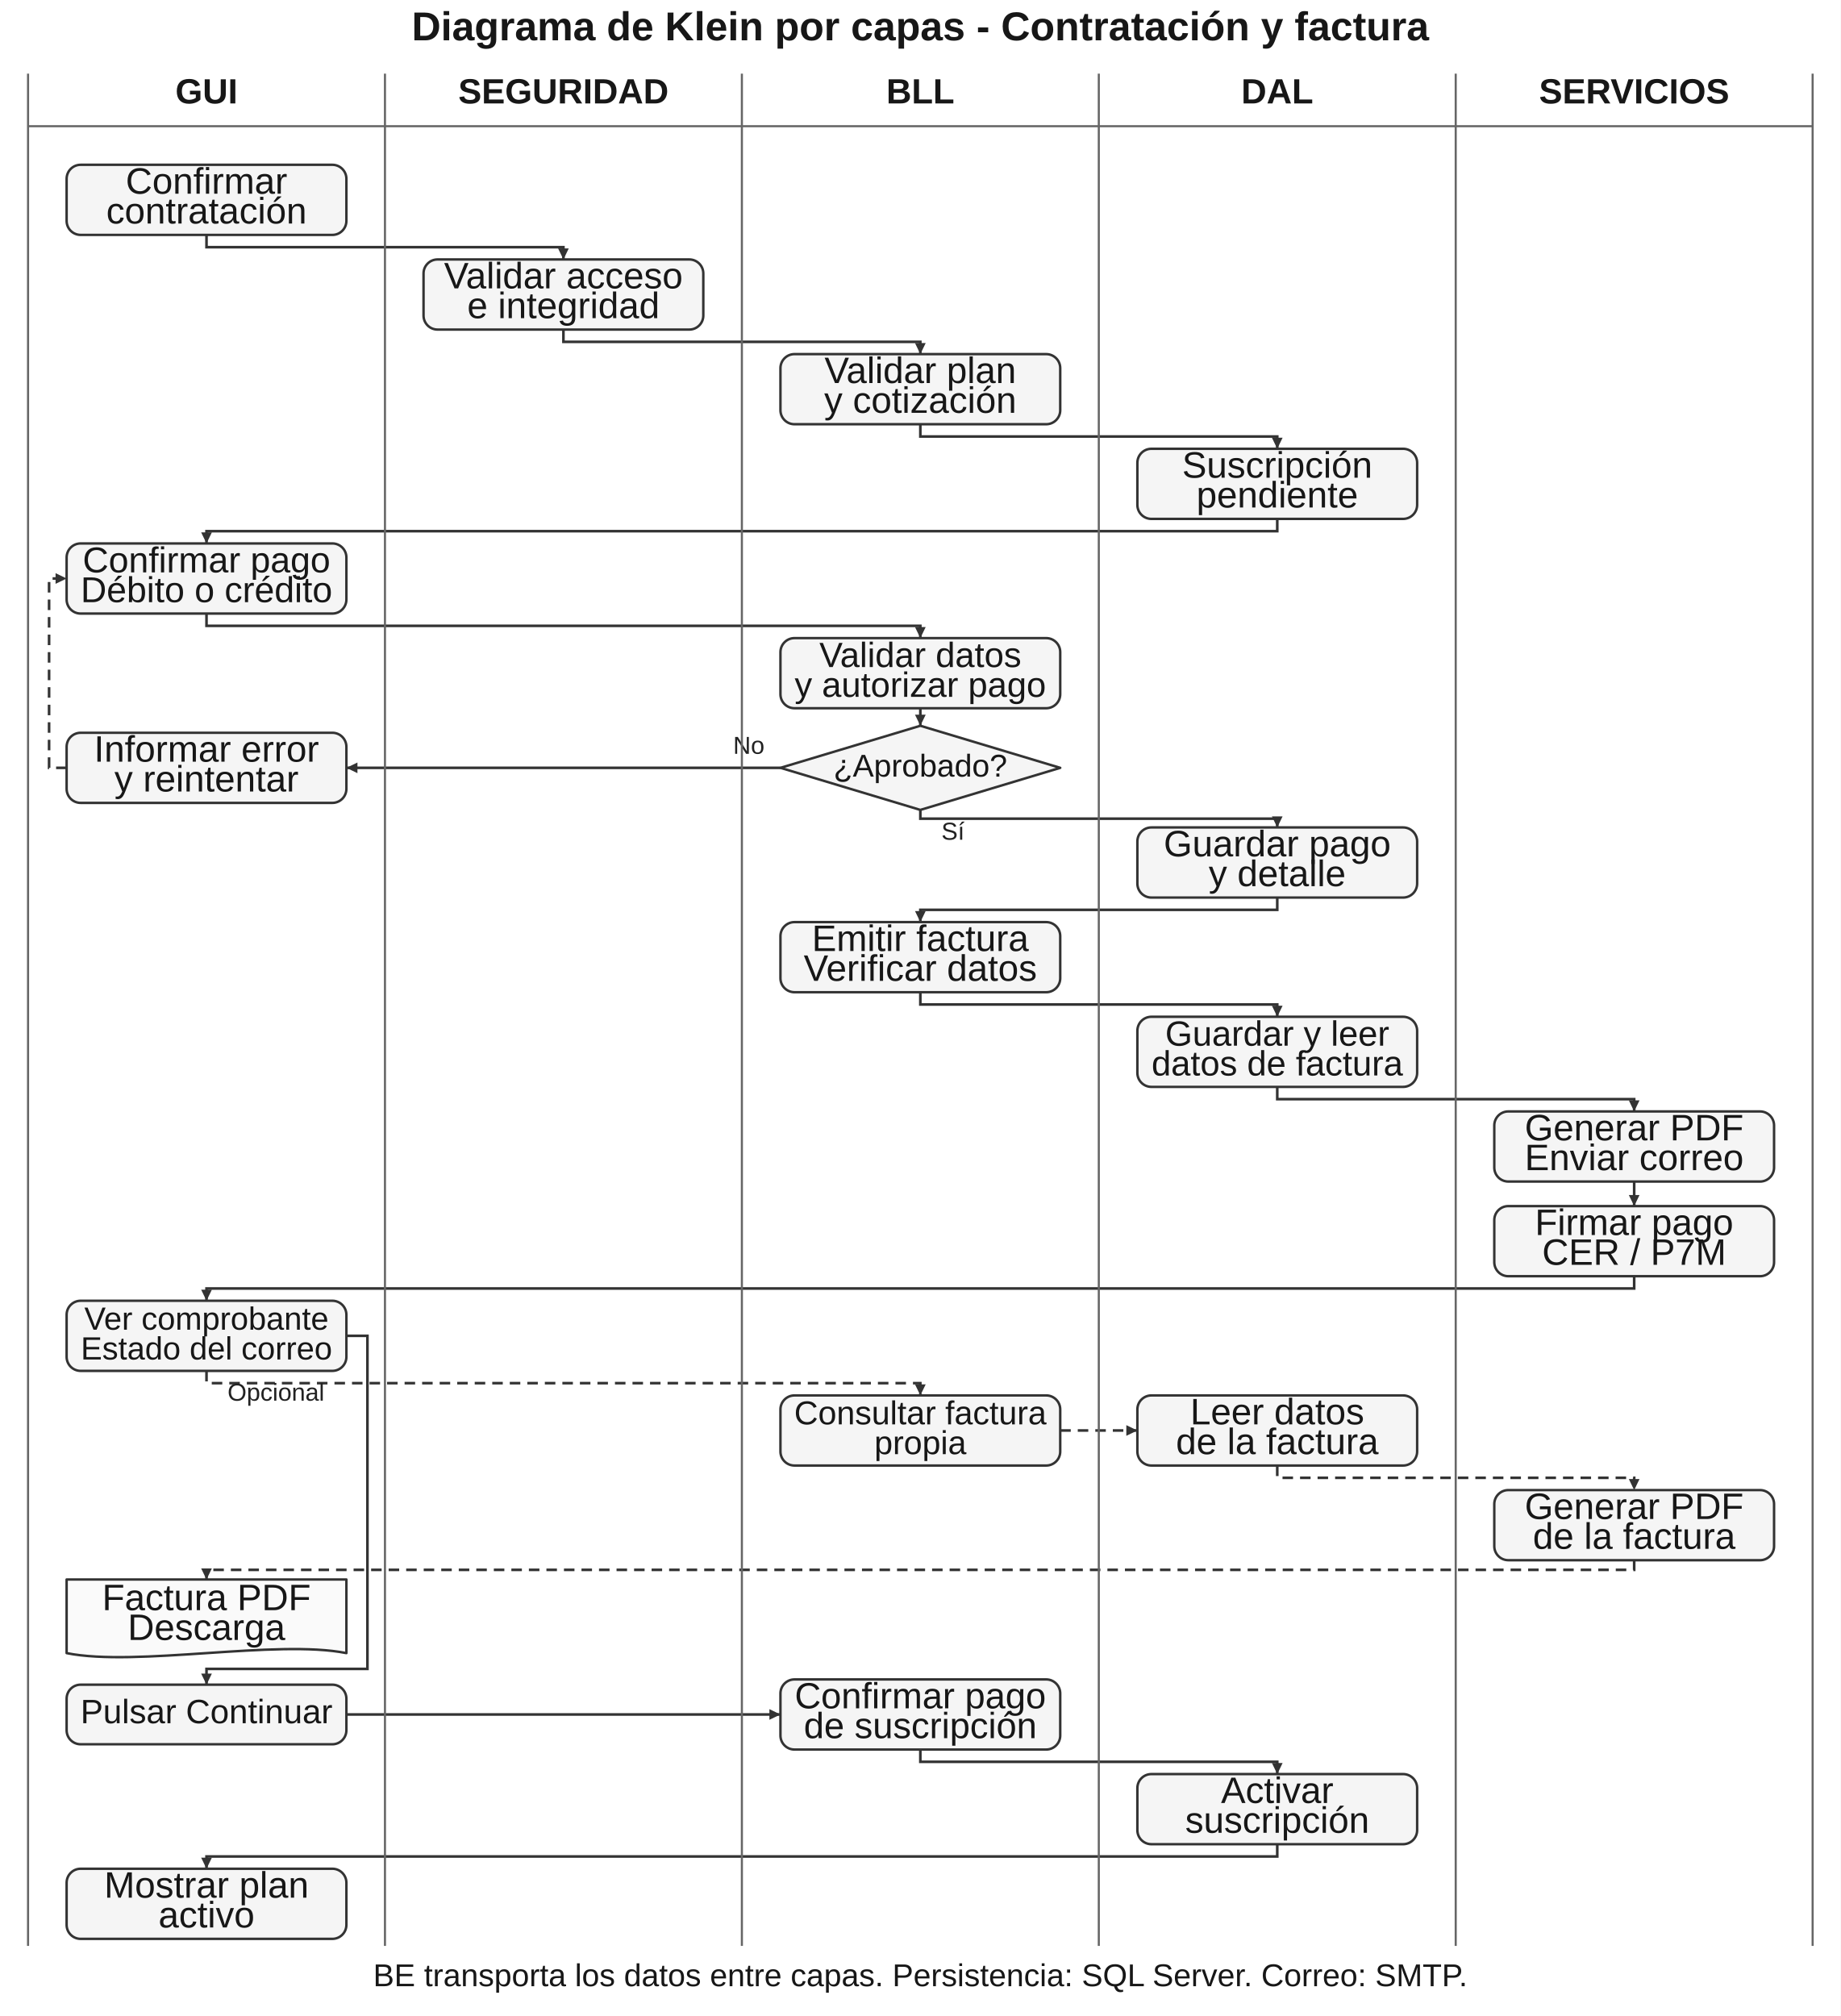
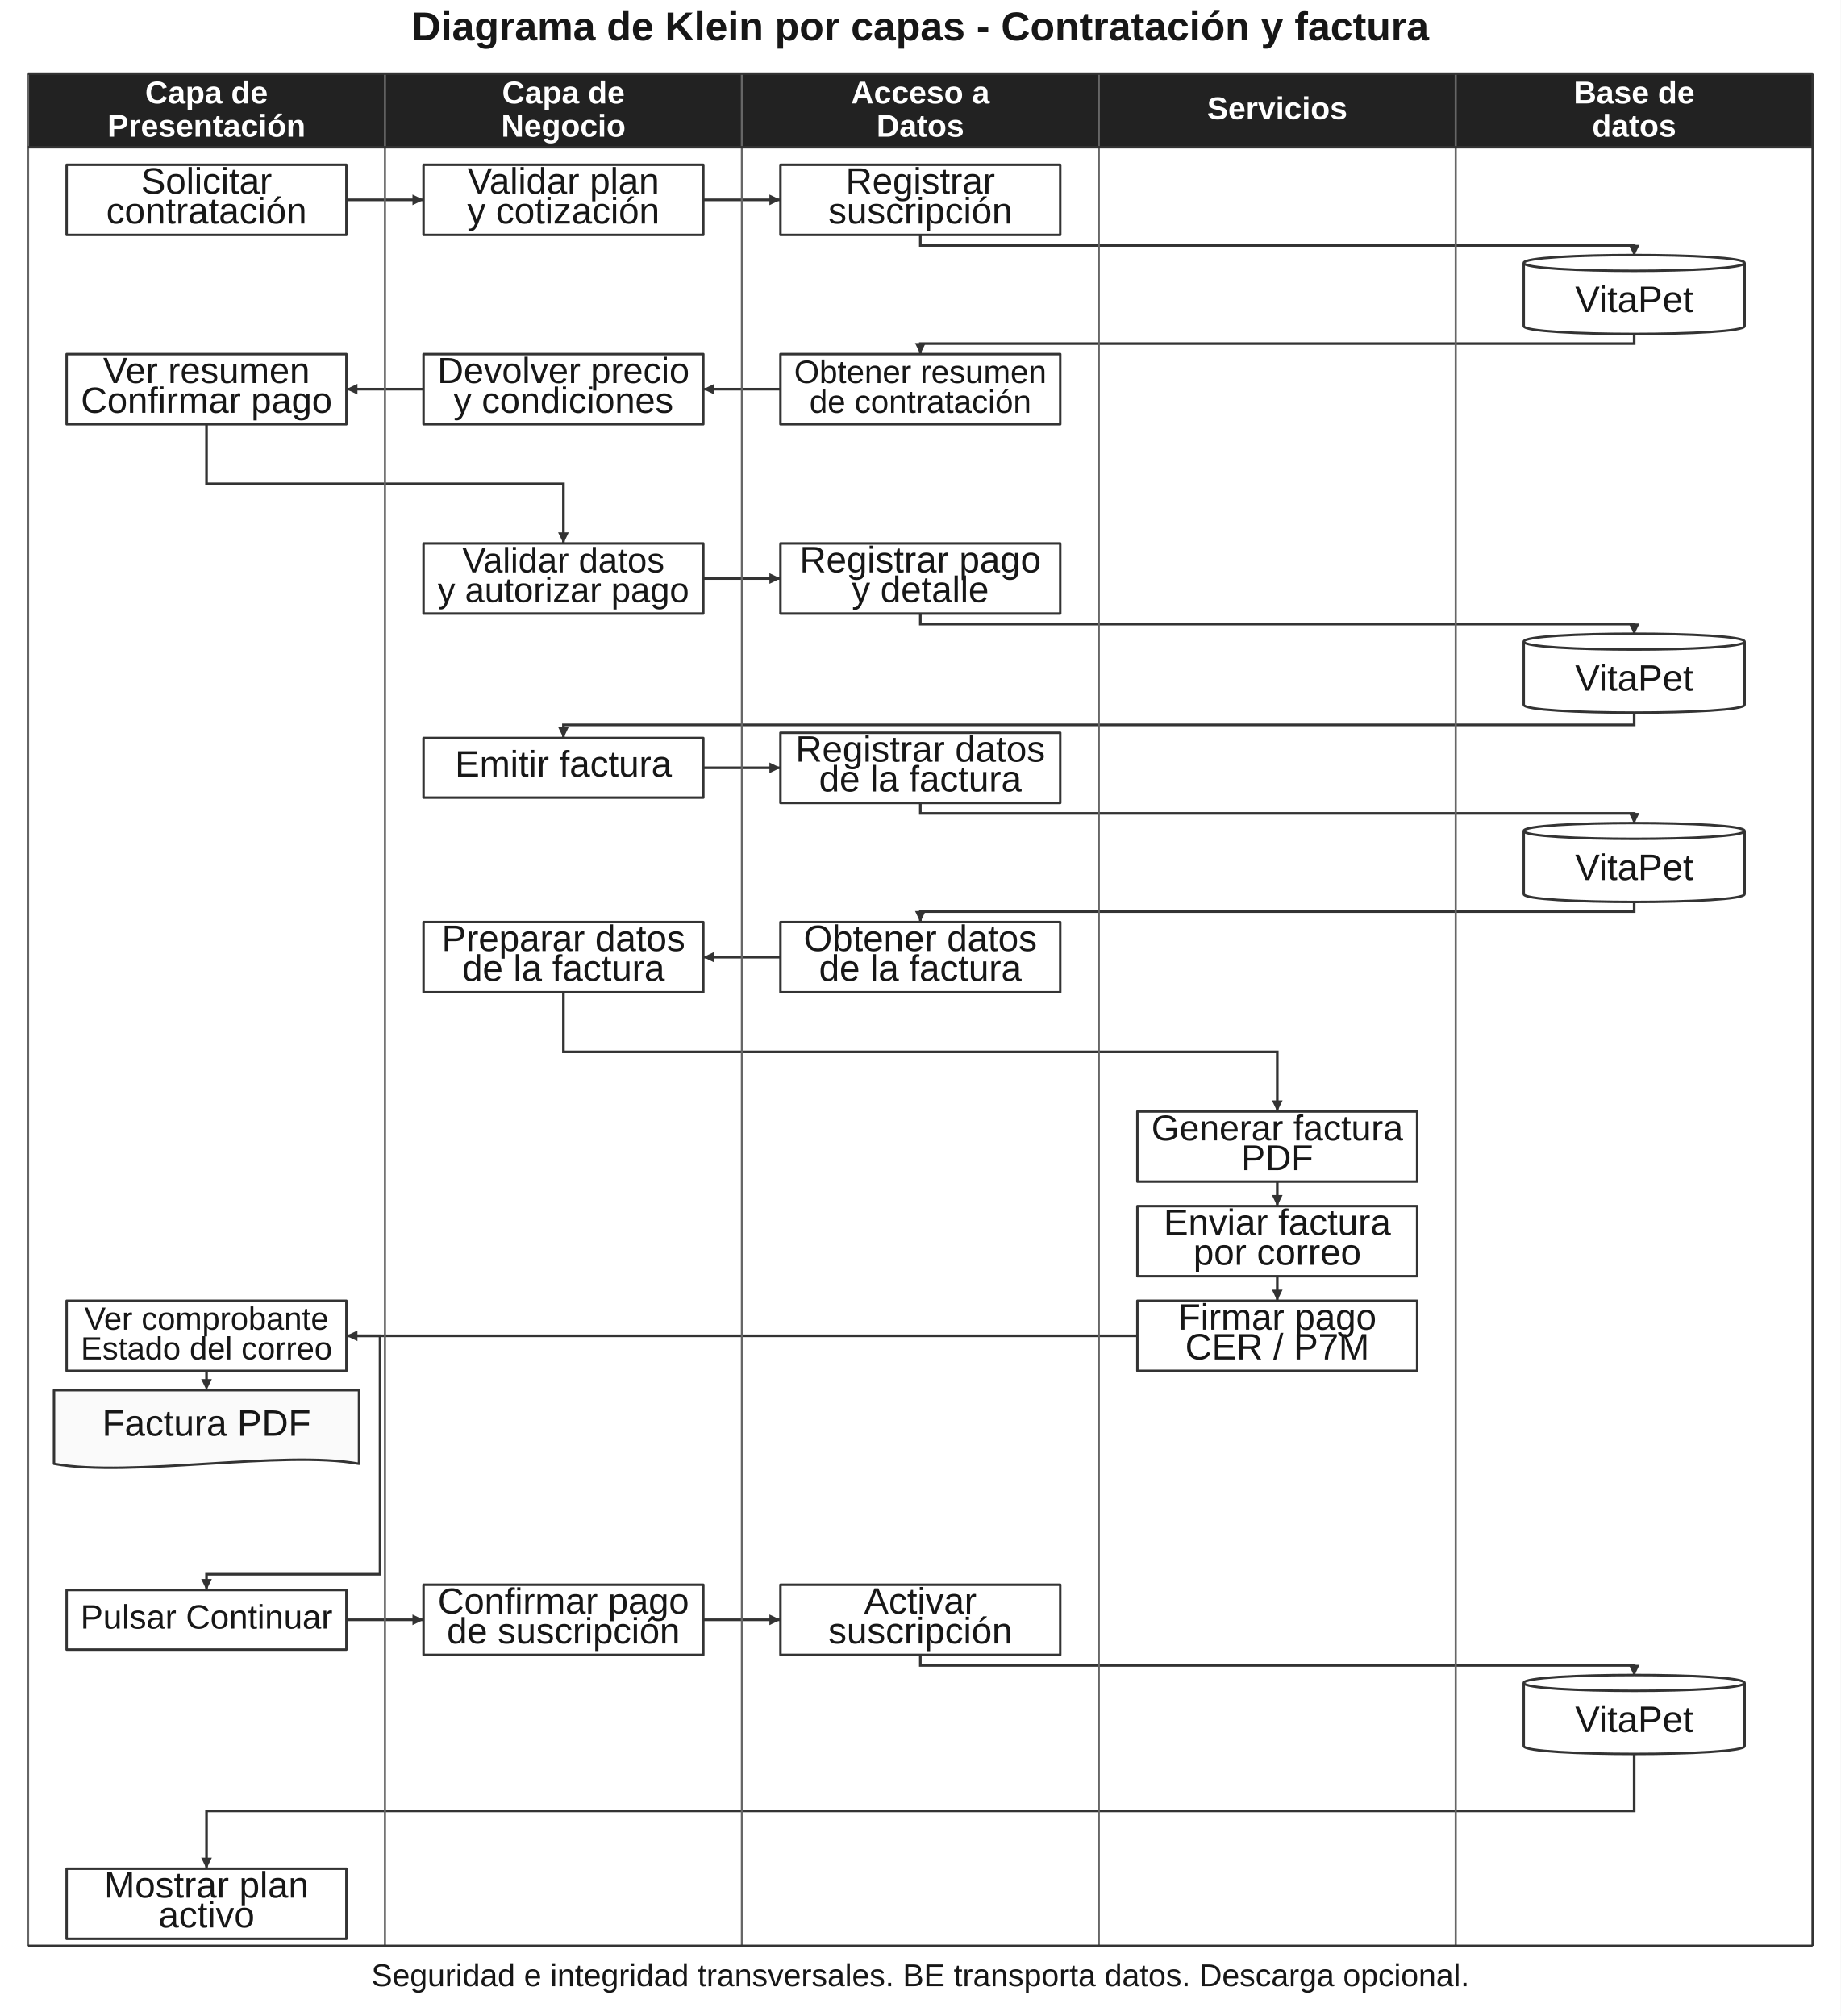
<svg xmlns="http://www.w3.org/2000/svg" width="1050" height="1150" viewBox="0 0 1050 1150">
  <rect width="100%" height="100%" fill="white" />
-   <path d="M117.8,134.0 L117.8,141.0 L321.4,141.0 L321.4,148.0" fill="none" stroke="#333" stroke-width="1.5" />
-   <polygon points="321.4,148.0 318.355,141.697 324.445,141.697" fill="#333" />
-   <path d="M321.4,188.0 L321.4,195.0 L525.0,195.0 L525.0,202.0" fill="none" stroke="#333" stroke-width="1.5" />
+   <path d="M197.6,114 L241.6,114" fill="none" stroke="#333" stroke-width="1.5" />
+   <polygon points="241.6,114 235.297,117.045 235.297,110.955" fill="#333" />
+   <path d="M401.2,114 L445.2,114" fill="none" stroke="#333" stroke-width="1.5" />
+   <polygon points="445.2,114 438.897,117.045 438.897,110.955" fill="#333" />
+   <path d="M525.0,134.0 L525.0,140.0 L932.2,140.0 L932.2,146.0" fill="none" stroke="#333" stroke-width="1.5" />
+   <polygon points="932.2,146.0 929.155,139.697 935.245,139.697" fill="#333" />
+   <path d="M932.2,190.0 L932.2,196.0 L525.0,196.0 L525.0,202.0" fill="none" stroke="#333" stroke-width="1.5" />
  <polygon points="525.0,202.0 521.955,195.697 528.045,195.697" fill="#333" />
-   <path d="M525.0,242.0 L525.0,249.0 L728.6,249.0 L728.6,256.0" fill="none" stroke="#333" stroke-width="1.5" />
-   <polygon points="728.6,256.0 725.555,249.697 731.645,249.697" fill="#333" />
-   <path d="M728.6,296.0 L728.6,303.0 L117.8,303.0 L117.8,310.0" fill="none" stroke="#333" stroke-width="1.5" />
-   <polygon points="117.8,310.0 114.755,303.697 120.845,303.697" fill="#333" />
-   <path d="M117.8,350.0 L117.8,357.0 L525.0,357.0 L525.0,364.0" fill="none" stroke="#333" stroke-width="1.5" />
-   <polygon points="525.0,364.0 521.955,357.697 528.045,357.697" fill="#333" />
-   <path d="M525.0,404.0 L525.0,409.0 L525.0,414.0" fill="none" stroke="#333" stroke-width="1.5" />
-   <polygon points="525.0,414.0 521.955,407.697 528.045,407.697" fill="#333" />
-   <path d="M525.0,462.0 L525.0,467.0 L728.6,467.0 L728.6,472.0" fill="none" stroke="#333" stroke-width="1.5" />
-   <polygon points="728.6,472.0 725.555,465.697 731.645,465.697" fill="#333" />
-   <text x="537.0" y="479.0" font-family="Arial" font-size="14" fill="#222">Sí</text>
-   <path d="M728.6,512.0 L728.6,519.0 L525.0,519.0 L525.0,526.0" fill="none" stroke="#333" stroke-width="1.5" />
+   <path d="M445.2,222 L401.2,222" fill="none" stroke="#333" stroke-width="1.5" />
+   <polygon points="401.2,222 407.503,218.955 407.503,225.045" fill="#333" />
+   <path d="M241.6,222 L197.6,222" fill="none" stroke="#333" stroke-width="1.5" />
+   <polygon points="197.6,222 203.903,218.955 203.903,225.045" fill="#333" />
+   <path d="M117.8,242.0 L117.8,276.0 L321.4,276.0 L321.4,310.0" fill="none" stroke="#333" stroke-width="1.5" />
+   <polygon points="321.4,310.0 318.355,303.697 324.445,303.697" fill="#333" />
+   <path d="M401.2,330 L445.2,330" fill="none" stroke="#333" stroke-width="1.5" />
+   <polygon points="445.2,330 438.897,333.045 438.897,326.955" fill="#333" />
+   <path d="M525.0,350.0 L525.0,356.0 L932.2,356.0 L932.2,362.0" fill="none" stroke="#333" stroke-width="1.5" />
+   <polygon points="932.2,362.0 929.155,355.697 935.245,355.697" fill="#333" />
+   <path d="M932.2,406.0 L932.2,413.5 L321.4,413.5 L321.4,421.0" fill="none" stroke="#333" stroke-width="1.5" />
+   <polygon points="321.4,421.0 318.355,414.697 324.445,414.697" fill="#333" />
+   <path d="M401.2,438 L445.2,438" fill="none" stroke="#333" stroke-width="1.5" />
+   <polygon points="445.2,438 438.897,441.045 438.897,434.955" fill="#333" />
+   <path d="M525.0,458.0 L525.0,464.0 L932.2,464.0 L932.2,470.0" fill="none" stroke="#333" stroke-width="1.5" />
+   <polygon points="932.2,470.0 929.155,463.697 935.245,463.697" fill="#333" />
+   <path d="M932.2,514.0 L932.2,520.0 L525.0,520.0 L525.0,526.0" fill="none" stroke="#333" stroke-width="1.5" />
  <polygon points="525.0,526.0 521.955,519.697 528.045,519.697" fill="#333" />
-   <path d="M525.0,566.0 L525.0,573.0 L728.6,573.0 L728.6,580.0" fill="none" stroke="#333" stroke-width="1.5" />
-   <polygon points="728.6,580.0 725.555,573.697 731.645,573.697" fill="#333" />
-   <path d="M728.6,620.0 L728.6,627.0 L932.2,627.0 L932.2,634.0" fill="none" stroke="#333" stroke-width="1.5" />
-   <polygon points="932.2,634.0 929.155,627.697 935.245,627.697" fill="#333" />
-   <path d="M932.2,674.0 L932.2,681.0 L932.2,688.0" fill="none" stroke="#333" stroke-width="1.5" />
-   <polygon points="932.2,688.0 929.155,681.697 935.245,681.697" fill="#333" />
-   <path d="M932.2,728.0 L932.2,735.0 L117.8,735.0 L117.8,742.0" fill="none" stroke="#333" stroke-width="1.5" />
-   <polygon points="117.8,742.0 114.755,735.697 120.845,735.697" fill="#333" />
-   <path d="M445.2,438 L197.6,438" fill="none" stroke="#333" stroke-width="1.5" />
-   <polygon points="197.6,438 203.903,434.955 203.903,441.045" fill="#333" />
-   <text x="418.2" y="430" font-family="Arial" font-size="14" fill="#222">No</text>
-   <path d="M38.0,438 L28,438 L28,330 L38.0,330" fill="none" stroke="#333" stroke-width="1.5" stroke-dasharray="6 4" />
-   <polygon points="38.0,330 31.697,333.045 31.697,326.955" fill="#333" />
-   <path d="M117.8,782.0 L117.8,789.0 L525.0,789.0 L525.0,796.0" fill="none" stroke="#333" stroke-width="1.5" stroke-dasharray="6 4" />
-   <polygon points="525.0,796.0 521.955,789.697 528.045,789.697" fill="#333" />
-   <text x="129.8" y="799.0" font-family="Arial" font-size="14" fill="#222">Opcional</text>
-   <path d="M604.8,816 L648.8,816" fill="none" stroke="#333" stroke-width="1.5" stroke-dasharray="6 4" />
-   <polygon points="648.8,816 642.497,819.045 642.497,812.955" fill="#333" />
-   <path d="M728.6,836.0 L728.6,843.0 L932.2,843.0 L932.2,850.0" fill="none" stroke="#333" stroke-width="1.5" stroke-dasharray="6 4" />
-   <polygon points="932.2,850.0 929.155,843.697 935.245,843.697" fill="#333" />
-   <path d="M932.2,890.0 L932.2,895.5 L117.8,895.5 L117.8,901.0" fill="none" stroke="#333" stroke-width="1.5" stroke-dasharray="6 4" />
-   <polygon points="117.8,901.0 114.755,894.697 120.845,894.697" fill="#333" />
-   <path d="M197.6,762 L209.6,762 L209.6,952 L117.8,952 L117.8,961.0" fill="none" stroke="#333" stroke-width="1.5" />
-   <polygon points="117.8,961.0 114.755,954.697 120.845,954.697" fill="#333" />
-   <path d="M197.6,978 L445.2,978" fill="none" stroke="#333" stroke-width="1.5" />
-   <polygon points="445.2,978 438.897,981.045 438.897,974.955" fill="#333" />
-   <path d="M525.0,998.0 L525.0,1005.0 L728.6,1005.0 L728.6,1012.0" fill="none" stroke="#333" stroke-width="1.5" />
-   <polygon points="728.6,1012.0 725.555,1005.697 731.645,1005.697" fill="#333" />
-   <path d="M728.6,1052.0 L728.6,1059.0 L117.8,1059.0 L117.8,1066.0" fill="none" stroke="#333" stroke-width="1.5" />
+   <path d="M445.2,546 L401.2,546" fill="none" stroke="#333" stroke-width="1.5" />
+   <polygon points="401.2,546 407.503,542.955 407.503,549.045" fill="#333" />
+   <path d="M321.4,566.0 L321.4,600.0 L728.6,600.0 L728.6,634.0" fill="none" stroke="#333" stroke-width="1.5" />
+   <polygon points="728.6,634.0 725.555,627.697 731.645,627.697" fill="#333" />
+   <path d="M728.6,674.0 L728.6,681.0 L728.6,688.0" fill="none" stroke="#333" stroke-width="1.5" />
+   <polygon points="728.6,688.0 725.555,681.697 731.645,681.697" fill="#333" />
+   <path d="M728.6,728.0 L728.6,735.0 L728.6,742.0" fill="none" stroke="#333" stroke-width="1.5" />
+   <polygon points="728.6,742.0 725.555,735.697 731.645,735.697" fill="#333" />
+   <path d="M648.8,762 L197.6,762" fill="none" stroke="#333" stroke-width="1.5" />
+   <polygon points="197.6,762 203.903,758.955 203.903,765.045" fill="#333" />
+   <path d="M117.8,782.0 L117.8,787.5 L117.8,793.0" fill="none" stroke="#333" stroke-width="1.5" stroke-dasharray="6 4" />
+   <polygon points="117.8,793.0 114.755,786.697 120.845,786.697" fill="#333" />
+   <path d="M197.6,762 L216.8,762 L216.8,898 L117.8,898 L117.8,907.0" fill="none" stroke="#333" stroke-width="1.5" />
+   <polygon points="117.8,907.0 114.755,900.697 120.845,900.697" fill="#333" />
+   <path d="M197.6,924 L241.6,924" fill="none" stroke="#333" stroke-width="1.5" />
+   <polygon points="241.6,924 235.297,927.045 235.297,920.955" fill="#333" />
+   <path d="M401.2,924 L445.2,924" fill="none" stroke="#333" stroke-width="1.5" />
+   <polygon points="445.2,924 438.897,927.045 438.897,920.955" fill="#333" />
+   <path d="M525.0,944.0 L525.0,950.0 L932.2,950.0 L932.2,956.0" fill="none" stroke="#333" stroke-width="1.5" />
+   <polygon points="932.2,956.0 929.155,949.697 935.245,949.697" fill="#333" />
+   <path d="M932.2,1000.0 L932.2,1033.0 L117.8,1033.0 L117.8,1066.0" fill="none" stroke="#333" stroke-width="1.5" />
  <polygon points="117.8,1066.0 114.755,1059.697 120.845,1059.697" fill="#333" />
  <g font-family="Arial, sans-serif" fill="#171717" stroke-linejoin="round">
-     <text x="525.0" y="23" font-size="23" font-weight="bold" text-anchor="middle">Diagrama de Klein por capas - Contratación y factura</text>
+     <text x="525.0" y="23" font-size="23" font-weight="bold" text-anchor="middle" fill="#171717">Diagrama de Klein por capas - Contratación y factura</text>
+     <rect x="16" y="42" width="1018" height="42" fill="#222" />
    <path d="M16.0,42 V1110" fill="none" stroke="#666" stroke-width="1.2" />
-     <text x="117.8" y="59" font-size="20" font-weight="bold" text-anchor="middle">GUI</text>
+     <text x="117.8" y="59" font-size="18" font-weight="bold" text-anchor="middle" fill="#fff">Capa de</text>
+     <text x="117.8" y="78" font-size="18" font-weight="bold" text-anchor="middle" fill="#fff">Presentación</text>
    <path d="M219.6,42 V1110" fill="none" stroke="#666" stroke-width="1.2" />
-     <text x="321.4" y="59" font-size="20" font-weight="bold" text-anchor="middle">SEGURIDAD</text>
+     <text x="321.4" y="59" font-size="18" font-weight="bold" text-anchor="middle" fill="#fff">Capa de</text>
+     <text x="321.4" y="78" font-size="18" font-weight="bold" text-anchor="middle" fill="#fff">Negocio</text>
    <path d="M423.2,42 V1110" fill="none" stroke="#666" stroke-width="1.2" />
-     <text x="525.0" y="59" font-size="20" font-weight="bold" text-anchor="middle">BLL</text>
+     <text x="525.0" y="59" font-size="18" font-weight="bold" text-anchor="middle" fill="#fff">Acceso a</text>
+     <text x="525.0" y="78" font-size="18" font-weight="bold" text-anchor="middle" fill="#fff">Datos</text>
    <path d="M626.8,42 V1110" fill="none" stroke="#666" stroke-width="1.2" />
-     <text x="728.6" y="59" font-size="20" font-weight="bold" text-anchor="middle">DAL</text>
+     <text x="728.6" y="68" font-size="18" font-weight="bold" text-anchor="middle" fill="#fff">Servicios</text>
    <path d="M830.4,42 V1110" fill="none" stroke="#666" stroke-width="1.2" />
-     <text x="932.2" y="59" font-size="20" font-weight="bold" text-anchor="middle">SERVICIOS</text>
-     <path d="M1034,42 V1110 M16,72 H1034" fill="none" stroke="#666" stroke-width="1.2" />
-     <rect x="38.0" y="94.0" width="159.6" height="40" rx="8" fill="#f5f5f5" stroke="#333" stroke-width="1.4" />
-     <text x="117.8" y="110.5" font-size="21" font-weight="normal" text-anchor="middle">Confirmar</text>
-     <text x="117.8" y="127.5" font-size="21" font-weight="normal" text-anchor="middle">contratación</text>
-     <rect x="241.6" y="148.0" width="159.6" height="40" rx="8" fill="#f5f5f5" stroke="#333" stroke-width="1.4" />
-     <text x="321.4" y="164.5" font-size="21" font-weight="normal" text-anchor="middle">Validar acceso</text>
-     <text x="321.4" y="181.5" font-size="21" font-weight="normal" text-anchor="middle">e integridad</text>
-     <rect x="445.2" y="202.0" width="159.6" height="40" rx="8" fill="#f5f5f5" stroke="#333" stroke-width="1.4" />
-     <text x="525.0" y="218.5" font-size="21" font-weight="normal" text-anchor="middle">Validar plan</text>
-     <text x="525.0" y="235.5" font-size="21" font-weight="normal" text-anchor="middle">y cotización</text>
-     <rect x="648.8" y="256.0" width="159.6" height="40" rx="8" fill="#f5f5f5" stroke="#333" stroke-width="1.4" />
-     <text x="728.6" y="272.5" font-size="21" font-weight="normal" text-anchor="middle">Suscripción</text>
-     <text x="728.6" y="289.5" font-size="21" font-weight="normal" text-anchor="middle">pendiente</text>
-     <rect x="38.0" y="310.0" width="159.6" height="40" rx="8" fill="#f5f5f5" stroke="#333" stroke-width="1.4" />
-     <text x="117.8" y="326.5" font-size="20.5" font-weight="normal" text-anchor="middle">Confirmar pago</text>
-     <text x="117.8" y="343.5" font-size="20.5" font-weight="normal" text-anchor="middle">Débito o crédito</text>
-     <rect x="445.2" y="364.0" width="159.6" height="40" rx="8" fill="#f5f5f5" stroke="#333" stroke-width="1.4" />
-     <text x="525.0" y="380.5" font-size="20.0" font-weight="normal" text-anchor="middle">Validar datos</text>
-     <text x="525.0" y="397.5" font-size="20.0" font-weight="normal" text-anchor="middle">y autorizar pago</text>
-     <rect x="38.0" y="418.0" width="159.6" height="40" rx="8" fill="#f5f5f5" stroke="#333" stroke-width="1.4" />
-     <text x="117.8" y="434.5" font-size="21" font-weight="normal" text-anchor="middle">Informar error</text>
-     <text x="117.8" y="451.5" font-size="21" font-weight="normal" text-anchor="middle">y reintentar</text>
-     <rect x="648.8" y="472.0" width="159.6" height="40" rx="8" fill="#f5f5f5" stroke="#333" stroke-width="1.4" />
-     <text x="728.6" y="488.5" font-size="21" font-weight="normal" text-anchor="middle">Guardar pago</text>
-     <text x="728.6" y="505.5" font-size="21" font-weight="normal" text-anchor="middle">y detalle</text>
-     <rect x="445.2" y="526.0" width="159.6" height="40" rx="8" fill="#f5f5f5" stroke="#333" stroke-width="1.4" />
-     <text x="525.0" y="542.5" font-size="21" font-weight="normal" text-anchor="middle">Emitir factura</text>
-     <text x="525.0" y="559.5" font-size="21" font-weight="normal" text-anchor="middle">Verificar datos</text>
-     <rect x="648.8" y="580.0" width="159.6" height="40" rx="8" fill="#f5f5f5" stroke="#333" stroke-width="1.4" />
-     <text x="728.6" y="596.5" font-size="20.0" font-weight="normal" text-anchor="middle">Guardar y leer</text>
-     <text x="728.6" y="613.5" font-size="20.0" font-weight="normal" text-anchor="middle">datos de factura</text>
-     <rect x="852.4" y="634.0" width="159.6" height="40" rx="8" fill="#f5f5f5" stroke="#333" stroke-width="1.4" />
-     <text x="932.2" y="650.5" font-size="21" font-weight="normal" text-anchor="middle">Generar PDF</text>
-     <text x="932.2" y="667.5" font-size="21" font-weight="normal" text-anchor="middle">Enviar correo</text>
-     <rect x="852.4" y="688.0" width="159.6" height="40" rx="8" fill="#f5f5f5" stroke="#333" stroke-width="1.4" />
-     <text x="932.2" y="704.5" font-size="21" font-weight="normal" text-anchor="middle">Firmar pago</text>
-     <text x="932.2" y="721.5" font-size="21" font-weight="normal" text-anchor="middle">CER / P7M</text>
-     <rect x="38.0" y="742.0" width="159.6" height="40" rx="8" fill="#f5f5f5" stroke="#333" stroke-width="1.4" />
-     <text x="117.8" y="758.5" font-size="18.3" font-weight="normal" text-anchor="middle">Ver comprobante</text>
-     <text x="117.8" y="775.5" font-size="18.3" font-weight="normal" text-anchor="middle">Estado del correo</text>
-     <rect x="445.2" y="796.0" width="159.6" height="40" rx="8" fill="#f5f5f5" stroke="#333" stroke-width="1.4" />
-     <text x="525.0" y="812.5" font-size="18.9" font-weight="normal" text-anchor="middle">Consultar factura</text>
-     <text x="525.0" y="829.5" font-size="18.9" font-weight="normal" text-anchor="middle">propia</text>
-     <rect x="648.8" y="796.0" width="159.6" height="40" rx="8" fill="#f5f5f5" stroke="#333" stroke-width="1.4" />
-     <text x="728.6" y="812.5" font-size="21" font-weight="normal" text-anchor="middle">Leer datos</text>
-     <text x="728.6" y="829.5" font-size="21" font-weight="normal" text-anchor="middle">de la factura</text>
-     <rect x="852.4" y="850.0" width="159.6" height="40" rx="8" fill="#f5f5f5" stroke="#333" stroke-width="1.4" />
-     <text x="932.2" y="866.5" font-size="21" font-weight="normal" text-anchor="middle">Generar PDF</text>
-     <text x="932.2" y="883.5" font-size="21" font-weight="normal" text-anchor="middle">de la factura</text>
-     <path d="M38.0,901.0 H197.6 V943.0 C157.7,935.0 77.9,951.0 38.0,943.0 Z" fill="#fafafa" stroke="#333" stroke-width="1.4" />
-     <text x="117.8" y="918.5" font-size="21" font-weight="normal" text-anchor="middle">Factura PDF</text>
-     <text x="117.8" y="935.5" font-size="21" font-weight="normal" text-anchor="middle">Descarga</text>
-     <rect x="38.0" y="961.0" width="159.6" height="34" rx="8" fill="#f5f5f5" stroke="#333" stroke-width="1.4" />
-     <text x="117.8" y="983.0" font-size="19.3" font-weight="normal" text-anchor="middle">Pulsar Continuar</text>
-     <rect x="445.2" y="958.0" width="159.6" height="40" rx="8" fill="#f5f5f5" stroke="#333" stroke-width="1.4" />
-     <text x="525.0" y="974.5" font-size="20.8" font-weight="normal" text-anchor="middle">Confirmar pago</text>
-     <text x="525.0" y="991.5" font-size="20.8" font-weight="normal" text-anchor="middle">de suscripción</text>
-     <rect x="648.8" y="1012.0" width="159.6" height="40" rx="8" fill="#f5f5f5" stroke="#333" stroke-width="1.4" />
-     <text x="728.6" y="1028.5" font-size="21" font-weight="normal" text-anchor="middle">Activar</text>
-     <text x="728.6" y="1045.5" font-size="21" font-weight="normal" text-anchor="middle">suscripción</text>
-     <rect x="38.0" y="1066.0" width="159.6" height="40" rx="8" fill="#f5f5f5" stroke="#333" stroke-width="1.4" />
-     <text x="117.8" y="1082.5" font-size="21" font-weight="normal" text-anchor="middle">Mostrar plan</text>
-     <text x="117.8" y="1099.5" font-size="21" font-weight="normal" text-anchor="middle">activo</text>
-     <path d="M445.2,438 L525.0,414.0 L604.8,438 L525.0,462.0 Z" fill="#f5f5f5" stroke="#333" stroke-width="1.4" />
-     <text x="525.0" y="443.0" font-size="18" font-weight="normal" text-anchor="middle">¿Aprobado?</text>
-     <text x="525.0" y="1133" font-size="18" font-weight="normal" text-anchor="middle">BE transporta los datos entre capas. Persistencia: SQL Server. Correo: SMTP.</text>
+     <text x="932.2" y="59" font-size="18" font-weight="bold" text-anchor="middle" fill="#fff">Base de</text>
+     <text x="932.2" y="78" font-size="18" font-weight="bold" text-anchor="middle" fill="#fff">datos</text>
+     <path d="M1034,42 V1110 M16,84 H1034" fill="none" stroke="#333" stroke-width="1.4" />
+     <path d="M16,42 H1034 M16,1110 H1034" fill="none" stroke="#333" stroke-width="1.4" />
+     <rect x="38.0" y="94.0" width="159.6" height="40" rx="0" fill="white" stroke="#333" stroke-width="1.4" />
+     <text x="117.8" y="110.5" font-size="21" font-weight="normal" text-anchor="middle" fill="#171717">Solicitar</text>
+     <text x="117.8" y="127.5" font-size="21" font-weight="normal" text-anchor="middle" fill="#171717">contratación</text>
+     <rect x="241.6" y="94.0" width="159.6" height="40" rx="0" fill="white" stroke="#333" stroke-width="1.4" />
+     <text x="321.4" y="110.5" font-size="21" font-weight="normal" text-anchor="middle" fill="#171717">Validar plan</text>
+     <text x="321.4" y="127.5" font-size="21" font-weight="normal" text-anchor="middle" fill="#171717">y cotización</text>
+     <rect x="445.2" y="94.0" width="159.6" height="40" rx="0" fill="white" stroke="#333" stroke-width="1.4" />
+     <text x="525.0" y="110.5" font-size="21" font-weight="normal" text-anchor="middle" fill="#171717">Registrar</text>
+     <text x="525.0" y="127.5" font-size="21" font-weight="normal" text-anchor="middle" fill="#171717">suscripción</text>
+     <path d="M869.2,150.0 C869.2,144.0 995.2,144.0 995.2,150.0 V186.0 C995.2,192.0 869.2,192.0 869.2,186.0 Z M869.2,150.0 C869.2,156.0 995.2,156.0 995.2,150.0" fill="white" stroke="#333" stroke-width="1.4" />
+     <text x="932.2" y="178.0" font-size="21" font-weight="normal" text-anchor="middle" fill="#171717">VitaPet</text>
+     <rect x="445.2" y="202.0" width="159.6" height="40" rx="0" fill="white" stroke="#333" stroke-width="1.4" />
+     <text x="525.0" y="218.5" font-size="18.5" font-weight="normal" text-anchor="middle" fill="#171717">Obtener resumen</text>
+     <text x="525.0" y="235.5" font-size="18.5" font-weight="normal" text-anchor="middle" fill="#171717">de contratación</text>
+     <rect x="241.6" y="202.0" width="159.6" height="40" rx="0" fill="white" stroke="#333" stroke-width="1.4" />
+     <text x="321.4" y="218.5" font-size="20.7" font-weight="normal" text-anchor="middle" fill="#171717">Devolver precio</text>
+     <text x="321.4" y="235.5" font-size="20.7" font-weight="normal" text-anchor="middle" fill="#171717">y condiciones</text>
+     <rect x="38.0" y="202.0" width="159.6" height="40" rx="0" fill="white" stroke="#333" stroke-width="1.4" />
+     <text x="117.8" y="218.5" font-size="20.8" font-weight="normal" text-anchor="middle" fill="#171717">Ver resumen</text>
+     <text x="117.8" y="235.5" font-size="20.8" font-weight="normal" text-anchor="middle" fill="#171717">Confirmar pago</text>
+     <rect x="241.6" y="310.0" width="159.6" height="40" rx="0" fill="white" stroke="#333" stroke-width="1.4" />
+     <text x="321.4" y="326.5" font-size="20.0" font-weight="normal" text-anchor="middle" fill="#171717">Validar datos</text>
+     <text x="321.4" y="343.5" font-size="20.0" font-weight="normal" text-anchor="middle" fill="#171717">y autorizar pago</text>
+     <rect x="445.2" y="310.0" width="159.6" height="40" rx="0" fill="white" stroke="#333" stroke-width="1.4" />
+     <text x="525.0" y="326.5" font-size="21" font-weight="normal" text-anchor="middle" fill="#171717">Registrar pago</text>
+     <text x="525.0" y="343.5" font-size="21" font-weight="normal" text-anchor="middle" fill="#171717">y detalle</text>
+     <path d="M869.2,366.0 C869.2,360.0 995.2,360.0 995.2,366.0 V402.0 C995.2,408.0 869.2,408.0 869.2,402.0 Z M869.2,366.0 C869.2,372.0 995.2,372.0 995.2,366.0" fill="white" stroke="#333" stroke-width="1.4" />
+     <text x="932.2" y="394.0" font-size="21" font-weight="normal" text-anchor="middle" fill="#171717">VitaPet</text>
+     <rect x="241.6" y="421.0" width="159.6" height="34" rx="0" fill="white" stroke="#333" stroke-width="1.4" />
+     <text x="321.4" y="443.0" font-size="21" font-weight="normal" text-anchor="middle" fill="#171717">Emitir factura</text>
+     <rect x="445.2" y="418.0" width="159.6" height="40" rx="0" fill="white" stroke="#333" stroke-width="1.4" />
+     <text x="525.0" y="434.5" font-size="21" font-weight="normal" text-anchor="middle" fill="#171717">Registrar datos</text>
+     <text x="525.0" y="451.5" font-size="21" font-weight="normal" text-anchor="middle" fill="#171717">de la factura</text>
+     <path d="M869.2,474.0 C869.2,468.0 995.2,468.0 995.2,474.0 V510.0 C995.2,516.0 869.2,516.0 869.2,510.0 Z M869.2,474.0 C869.2,480.0 995.2,480.0 995.2,474.0" fill="white" stroke="#333" stroke-width="1.4" />
+     <text x="932.2" y="502.0" font-size="21" font-weight="normal" text-anchor="middle" fill="#171717">VitaPet</text>
+     <rect x="445.2" y="526.0" width="159.6" height="40" rx="0" fill="white" stroke="#333" stroke-width="1.4" />
+     <text x="525.0" y="542.5" font-size="21" font-weight="normal" text-anchor="middle" fill="#171717">Obtener datos</text>
+     <text x="525.0" y="559.5" font-size="21" font-weight="normal" text-anchor="middle" fill="#171717">de la factura</text>
+     <rect x="241.6" y="526.0" width="159.6" height="40" rx="0" fill="white" stroke="#333" stroke-width="1.4" />
+     <text x="321.4" y="542.5" font-size="21" font-weight="normal" text-anchor="middle" fill="#171717">Preparar datos</text>
+     <text x="321.4" y="559.5" font-size="21" font-weight="normal" text-anchor="middle" fill="#171717">de la factura</text>
+     <rect x="648.8" y="634.0" width="159.6" height="40" rx="0" fill="white" stroke="#333" stroke-width="1.4" />
+     <text x="728.6" y="650.5" font-size="20.5" font-weight="normal" text-anchor="middle" fill="#171717">Generar factura</text>
+     <text x="728.6" y="667.5" font-size="20.5" font-weight="normal" text-anchor="middle" fill="#171717">PDF</text>
+     <rect x="648.8" y="688.0" width="159.6" height="40" rx="0" fill="white" stroke="#333" stroke-width="1.4" />
+     <text x="728.6" y="704.5" font-size="21" font-weight="normal" text-anchor="middle" fill="#171717">Enviar factura</text>
+     <text x="728.6" y="721.5" font-size="21" font-weight="normal" text-anchor="middle" fill="#171717">por correo</text>
+     <rect x="648.8" y="742.0" width="159.6" height="40" rx="0" fill="white" stroke="#333" stroke-width="1.4" />
+     <text x="728.6" y="758.5" font-size="21" font-weight="normal" text-anchor="middle" fill="#171717">Firmar pago</text>
+     <text x="728.6" y="775.5" font-size="21" font-weight="normal" text-anchor="middle" fill="#171717">CER / P7M</text>
+     <rect x="38.0" y="742.0" width="159.6" height="40" rx="0" fill="white" stroke="#333" stroke-width="1.4" />
+     <text x="117.8" y="758.5" font-size="18.3" font-weight="normal" text-anchor="middle" fill="#171717">Ver comprobante</text>
+     <text x="117.8" y="775.5" font-size="18.3" font-weight="normal" text-anchor="middle" fill="#171717">Estado del correo</text>
+     <path d="M30.8,793.0 H204.8 V835.0 C161.3,827.0 74.3,843.0 30.8,835.0 Z" fill="#fafafa" stroke="#333" stroke-width="1.4" />
+     <text x="117.8" y="819.0" font-size="21" font-weight="normal" text-anchor="middle" fill="#171717">Factura PDF</text>
+     <rect x="38.0" y="907.0" width="159.6" height="34" rx="0" fill="white" stroke="#333" stroke-width="1.4" />
+     <text x="117.8" y="929.0" font-size="19.3" font-weight="normal" text-anchor="middle" fill="#171717">Pulsar Continuar</text>
+     <rect x="241.6" y="904.0" width="159.6" height="40" rx="0" fill="white" stroke="#333" stroke-width="1.4" />
+     <text x="321.4" y="920.5" font-size="20.8" font-weight="normal" text-anchor="middle" fill="#171717">Confirmar pago</text>
+     <text x="321.4" y="937.5" font-size="20.8" font-weight="normal" text-anchor="middle" fill="#171717">de suscripción</text>
+     <rect x="445.2" y="904.0" width="159.6" height="40" rx="0" fill="white" stroke="#333" stroke-width="1.4" />
+     <text x="525.0" y="920.5" font-size="21" font-weight="normal" text-anchor="middle" fill="#171717">Activar</text>
+     <text x="525.0" y="937.5" font-size="21" font-weight="normal" text-anchor="middle" fill="#171717">suscripción</text>
+     <path d="M869.2,960.0 C869.2,954.0 995.2,954.0 995.2,960.0 V996.0 C995.2,1002.0 869.2,1002.0 869.2,996.0 Z M869.2,960.0 C869.2,966.0 995.2,966.0 995.2,960.0" fill="white" stroke="#333" stroke-width="1.4" />
+     <text x="932.2" y="988.0" font-size="21" font-weight="normal" text-anchor="middle" fill="#171717">VitaPet</text>
+     <rect x="38.0" y="1066.0" width="159.6" height="40" rx="0" fill="white" stroke="#333" stroke-width="1.4" />
+     <text x="117.8" y="1082.5" font-size="21" font-weight="normal" text-anchor="middle" fill="#171717">Mostrar plan</text>
+     <text x="117.8" y="1099.5" font-size="21" font-weight="normal" text-anchor="middle" fill="#171717">activo</text>
+     <text x="525.0" y="1133" font-size="18" font-weight="normal" text-anchor="middle" fill="#171717">Seguridad e integridad transversales. BE transporta datos. Descarga opcional.</text>
  </g>
</svg>
